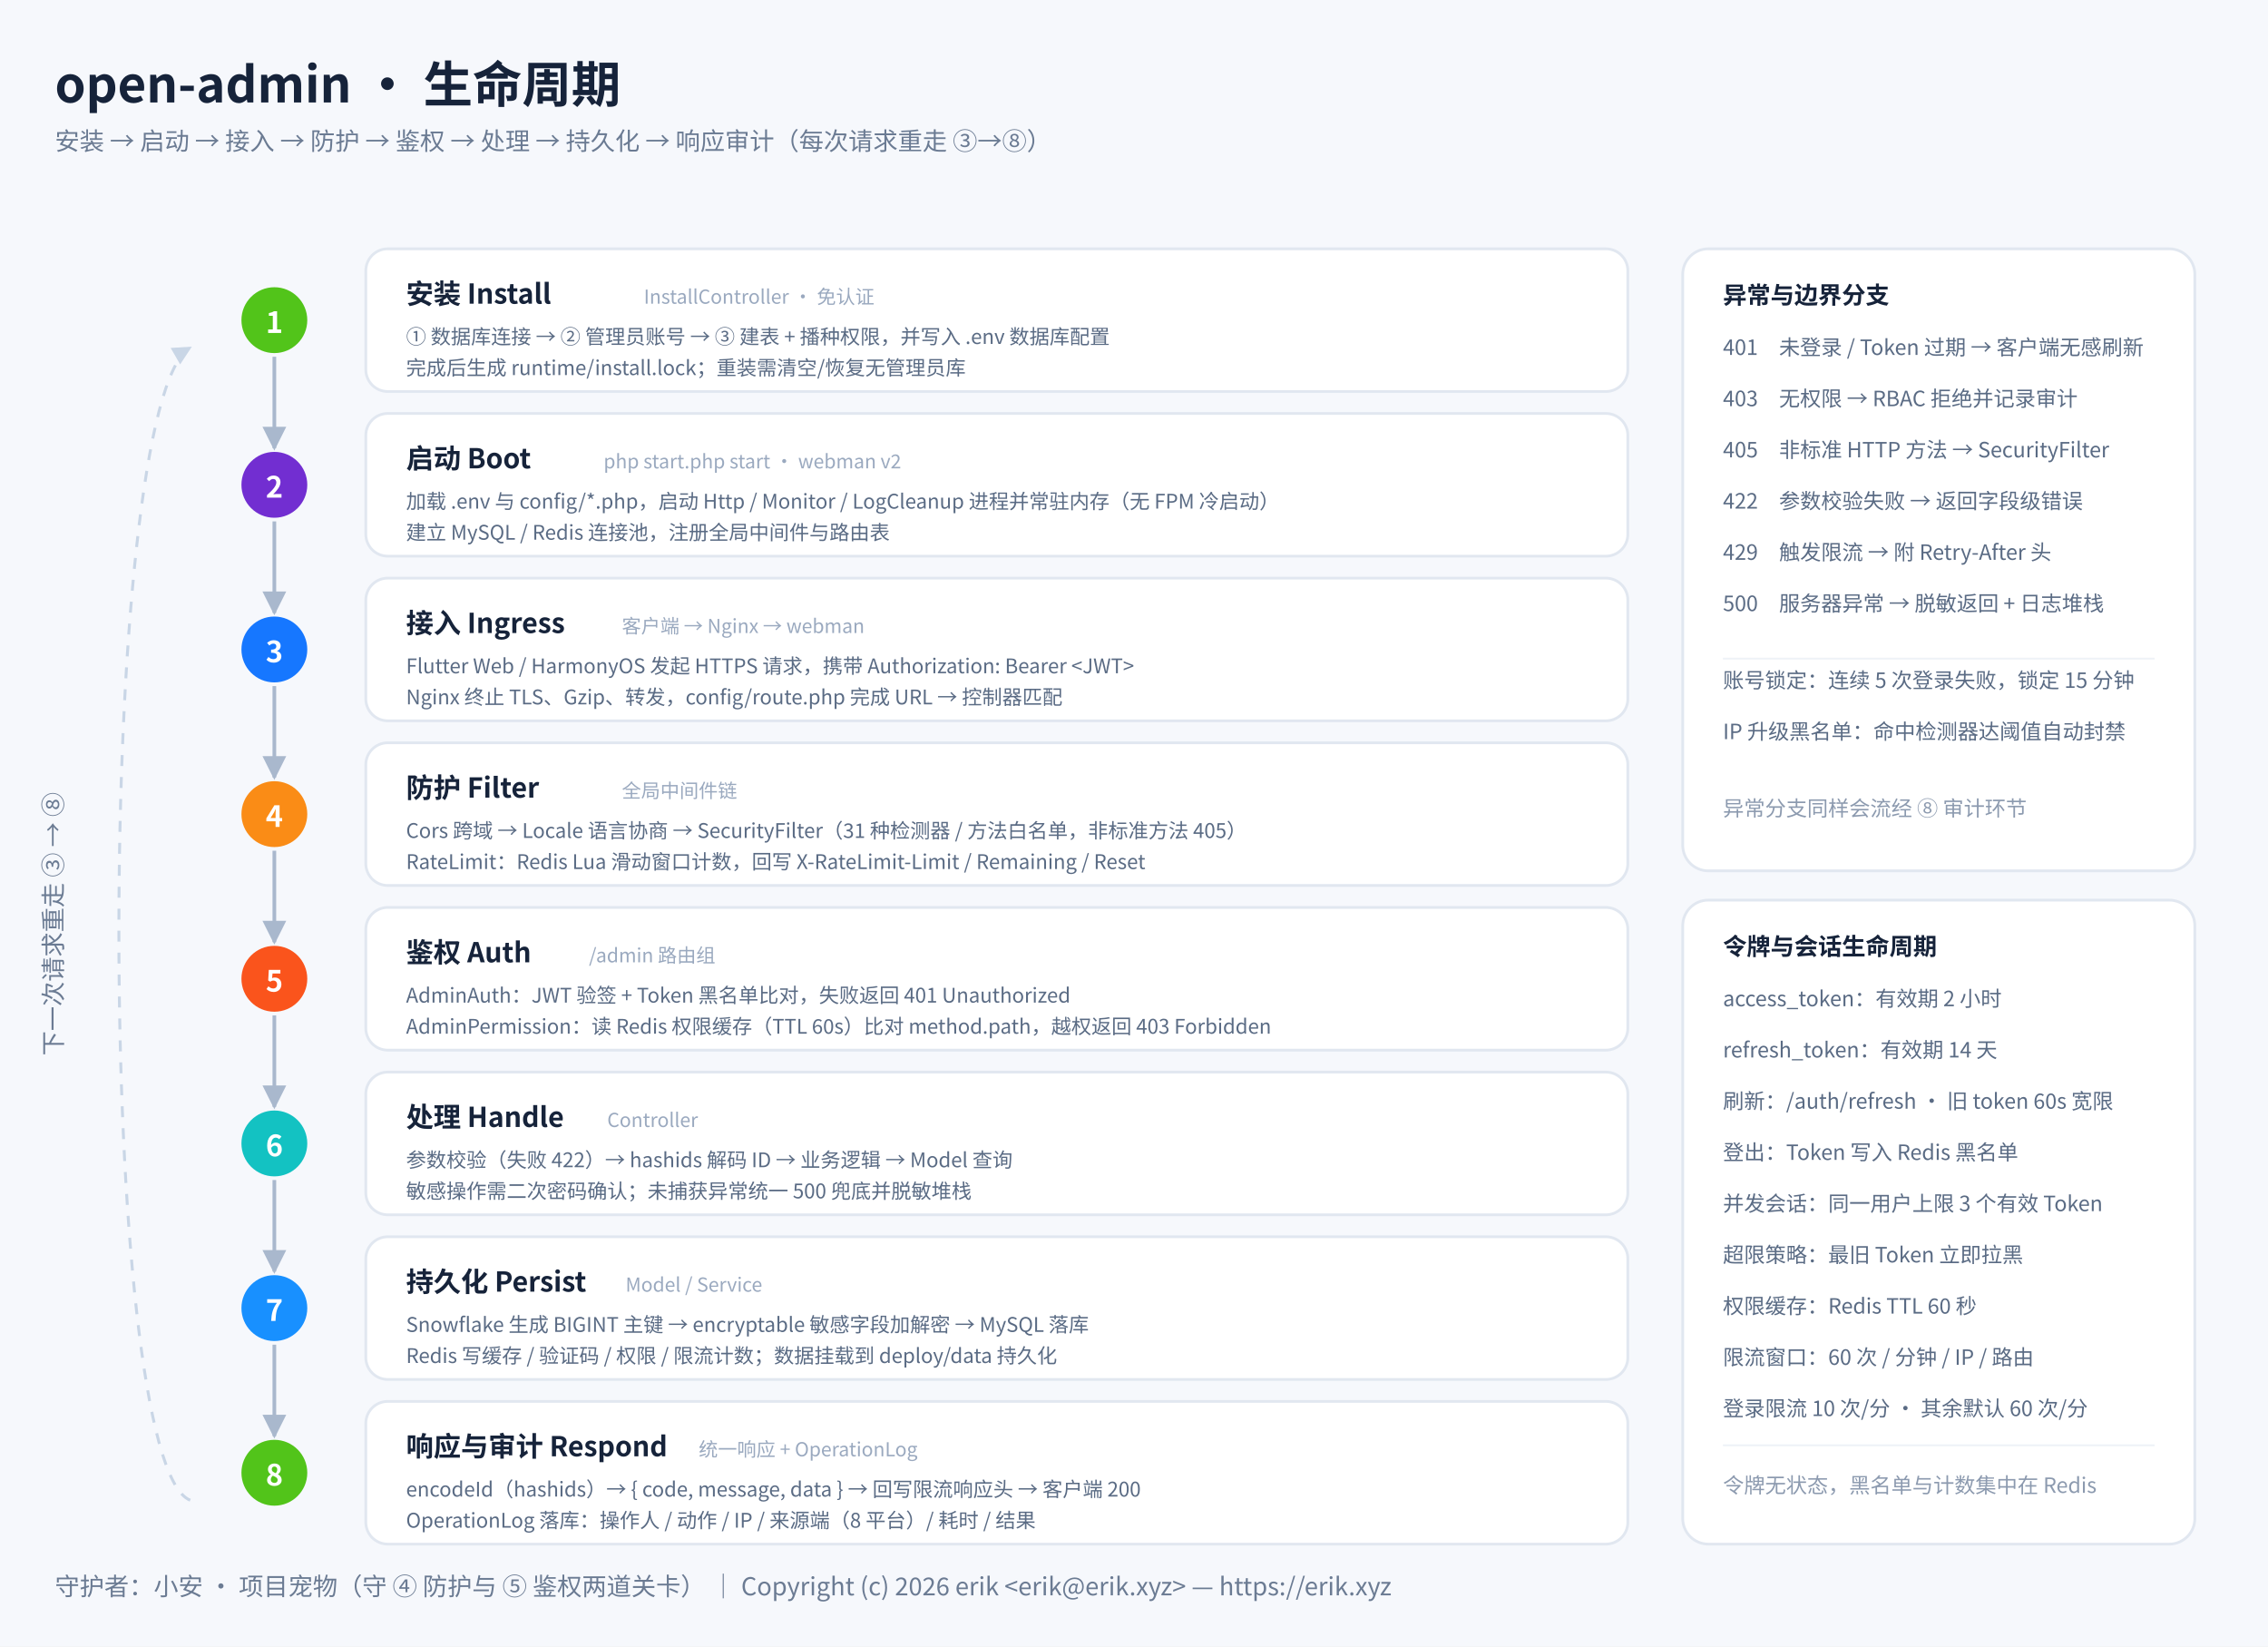
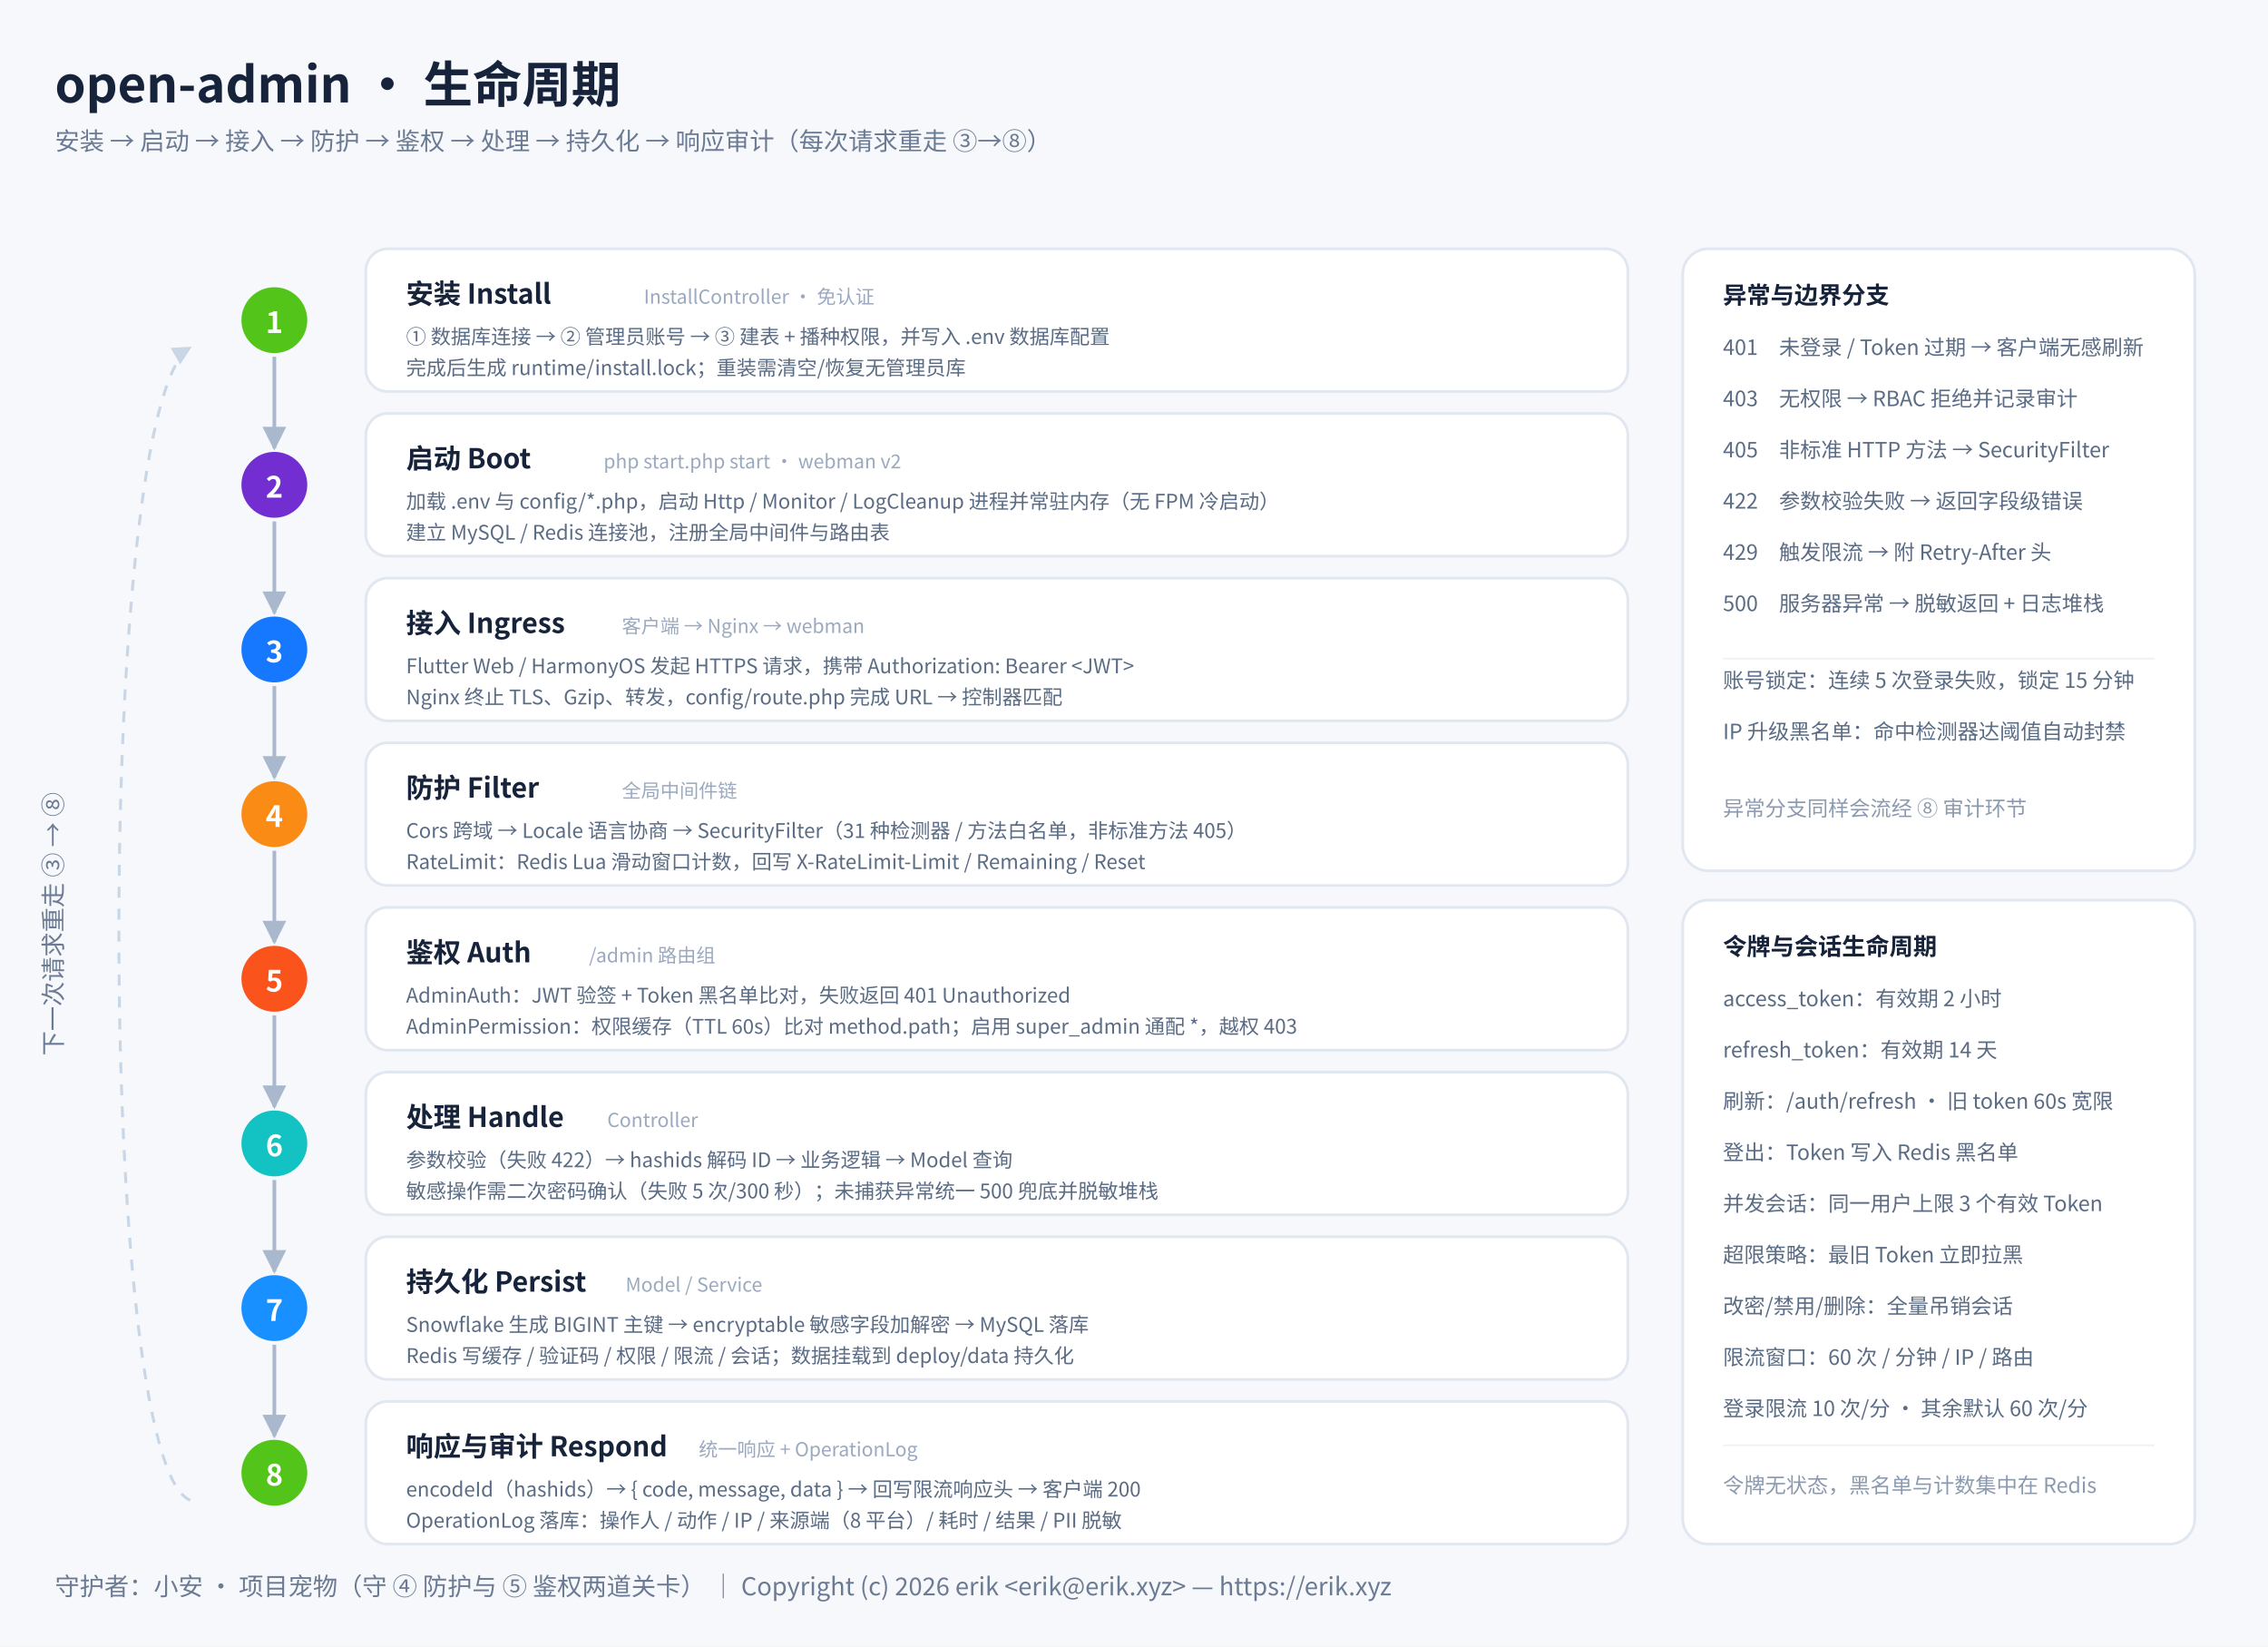
<svg xmlns="http://www.w3.org/2000/svg" viewBox="0 0 1240 900" width="1240" height="900" role="img" aria-label="open-admin 生命周期图">
  <defs>
    <marker id="lcArw" viewBox="0 0 10 10" refX="9" refY="5" markerWidth="6.5" markerHeight="6.5" orient="auto-start-reverse">
      <path d="M 0 0 L 10 5 L 0 10 z" fill="#A9B8CD" />
    </marker>
    <marker id="lcArwSoft" viewBox="0 0 10 10" refX="9" refY="5" markerWidth="6.5" markerHeight="6.5" orient="auto-start-reverse">
      <path d="M 0 0 L 10 5 L 0 10 z" fill="#C9D6E6" />
    </marker>
    <style>
      text { font-family: system-ui, -apple-system, "PingFang SC", "Microsoft YaHei", "Noto Sans CJK SC", "Segoe UI", sans-serif; }
      .t1 { font-size: 27px; font-weight: 700; fill: #16233A; }
      .t2 { font-size: 13.5px; fill: #6B7B93; }
      .card { fill: #FFFFFF; stroke: #E1E7F0; stroke-width: 1.5; }
      .sTitle { font-size: 15px; font-weight: 700; fill: #16233A; }
      .sWhere { font-size: 10.5px; fill: #9AA9BF; }
      .sItem { font-size: 11px; fill: #5A6B84; }
      .badge { font-size: 16px; font-weight: 700; fill: #FFFFFF; }
      .railT { font-size: 13px; font-weight: 700; fill: #16233A; }
      .railI { font-size: 11.5px; fill: #5A6B84; }
      .ctr { text-anchor: middle; }
    </style>
  </defs>
  <rect width="1240" height="900" fill="#F6F8FC" />
  <text class="t1" x="30" y="56">open-admin · 生命周期</text>
  <text class="t2" x="30" y="82">安装 → 启动 → 接入 → 防护 → 鉴权 → 处理 → 持久化 → 响应审计（每次请求重走 ③→⑧）</text>
  <path d="M 104 820 C 52 800 52 220 104 190" fill="none" stroke="#C9D6E6" stroke-width="1.6" stroke-dasharray="6 6" marker-end="url(#lcArwSoft)" />
  <text class="t2" x="34" y="505" text-anchor="middle" font-size="10.5" fill="#9AA9BF" transform="rotate(-90 34 505)">下一次请求重走 ③ → ⑧</text>
  <circle cx="150" cy="175" r="18" fill="#52C41A" />
  <text class="badge ctr" x="150" y="182">1</text>
  <rect class="card" x="200" y="136" width="690" height="78" rx="12" />
  <text class="sTitle" x="222" y="166">安装 Install</text>
  <text class="sWhere" x="352" y="166">InstallController · 免认证</text>
  <text class="sItem" x="222" y="188">① 数据库连接 → ② 管理员账号 → ③ 建表 + 播种权限，并写入 .env 数据库配置</text>
  <text class="sItem" x="222" y="205">完成后生成 runtime/install.lock；重装需清空/恢复无管理员库</text>
  <path d="M 150 195 L 150 245" stroke="#A9B8CD" stroke-width="2" marker-end="url(#lcArw)" />
  <circle cx="150" cy="265" r="18" fill="#722ED1" />
  <text class="badge ctr" x="150" y="272">2</text>
  <rect class="card" x="200" y="226" width="690" height="78" rx="12" />
  <text class="sTitle" x="222" y="256">启动 Boot</text>
  <text class="sWhere" x="330" y="256">php start.php start · webman v2</text>
  <text class="sItem" x="222" y="278">加载 .env 与 config/*.php，启动 Http / Monitor / LogCleanup 进程并常驻内存（无 FPM 冷启动）</text>
  <text class="sItem" x="222" y="295">建立 MySQL / Redis 连接池，注册全局中间件与路由表</text>
  <path d="M 150 285 L 150 335" stroke="#A9B8CD" stroke-width="2" marker-end="url(#lcArw)" />
  <circle cx="150" cy="355" r="18" fill="#1677FF" />
  <text class="badge ctr" x="150" y="362">3</text>
  <rect class="card" x="200" y="316" width="690" height="78" rx="12" />
  <text class="sTitle" x="222" y="346">接入 Ingress</text>
  <text class="sWhere" x="340" y="346">客户端 → Nginx → webman</text>
  <text class="sItem" x="222" y="368">Flutter Web / HarmonyOS 发起 HTTPS 请求，携带 Authorization: Bearer &lt;JWT&gt;</text>
  <text class="sItem" x="222" y="385">Nginx 终止 TLS、Gzip、转发，config/route.php 完成 URL → 控制器匹配</text>
  <path d="M 150 375 L 150 425" stroke="#A9B8CD" stroke-width="2" marker-end="url(#lcArw)" />
  <circle cx="150" cy="445" r="18" fill="#FA8C16" />
  <text class="badge ctr" x="150" y="452">4</text>
  <rect class="card" x="200" y="406" width="690" height="78" rx="12" />
  <text class="sTitle" x="222" y="436">防护 Filter</text>
  <text class="sWhere" x="340" y="436">全局中间件链</text>
  <text class="sItem" x="222" y="458">Cors 跨域 → Locale 语言协商 → SecurityFilter（31 种检测器 / 方法白名单，非标准方法 405）</text>
  <text class="sItem" x="222" y="475">RateLimit：Redis Lua 滑动窗口计数，回写 X-RateLimit-Limit / Remaining / Reset</text>
  <path d="M 150 465 L 150 515" stroke="#A9B8CD" stroke-width="2" marker-end="url(#lcArw)" />
  <circle cx="150" cy="535" r="18" fill="#FA541C" />
  <text class="badge ctr" x="150" y="542">5</text>
  <rect class="card" x="200" y="496" width="690" height="78" rx="12" />
  <text class="sTitle" x="222" y="526">鉴权 Auth</text>
  <text class="sWhere" x="322" y="526">/admin 路由组</text>
  <text class="sItem" x="222" y="548">AdminAuth：JWT 验签 + Token 黑名单比对，失败返回 401 Unauthorized</text>
-   <text class="sItem" x="222" y="565">AdminPermission：读 Redis 权限缓存（TTL 60s）比对 method.path，越权返回 403 Forbidden</text>
+   <text class="sItem" x="222" y="565">AdminPermission：权限缓存（TTL 60s）比对 method.path；启用 super_admin 通配 *，越权 403</text>
  <path d="M 150 555 L 150 605" stroke="#A9B8CD" stroke-width="2" marker-end="url(#lcArw)" />
  <circle cx="150" cy="625" r="18" fill="#13C2C2" />
  <text class="badge ctr" x="150" y="632">6</text>
  <rect class="card" x="200" y="586" width="690" height="78" rx="12" />
  <text class="sTitle" x="222" y="616">处理 Handle</text>
  <text class="sWhere" x="332" y="616">Controller</text>
  <text class="sItem" x="222" y="638">参数校验（失败 422）→ hashids 解码 ID → 业务逻辑 → Model 查询</text>
-   <text class="sItem" x="222" y="655">敏感操作需二次密码确认；未捕获异常统一 500 兜底并脱敏堆栈</text>
+   <text class="sItem" x="222" y="655">敏感操作需二次密码确认（失败 5 次/300 秒）；未捕获异常统一 500 兜底并脱敏堆栈</text>
  <path d="M 150 645 L 150 695" stroke="#A9B8CD" stroke-width="2" marker-end="url(#lcArw)" />
  <circle cx="150" cy="715" r="18" fill="#1890FF" />
  <text class="badge ctr" x="150" y="722">7</text>
  <rect class="card" x="200" y="676" width="690" height="78" rx="12" />
  <text class="sTitle" x="222" y="706">持久化 Persist</text>
  <text class="sWhere" x="342" y="706">Model / Service</text>
  <text class="sItem" x="222" y="728">Snowflake 生成 BIGINT 主键 → encryptable 敏感字段加解密 → MySQL 落库</text>
-   <text class="sItem" x="222" y="745">Redis 写缓存 / 验证码 / 权限 / 限流计数；数据挂载到 deploy/data 持久化</text>
+   <text class="sItem" x="222" y="745">Redis 写缓存 / 验证码 / 权限 / 限流 / 会话；数据挂载到 deploy/data 持久化</text>
  <path d="M 150 735 L 150 785" stroke="#A9B8CD" stroke-width="2" marker-end="url(#lcArw)" />
  <circle cx="150" cy="805" r="18" fill="#52C41A" />
  <text class="badge ctr" x="150" y="812">8</text>
  <rect class="card" x="200" y="766" width="690" height="78" rx="12" />
  <text class="sTitle" x="222" y="796">响应与审计 Respond</text>
  <text class="sWhere" x="382" y="796">统一响应 + OperationLog</text>
  <text class="sItem" x="222" y="818">encodeId（hashids）→ { code, message, data } → 回写限流响应头 → 客户端 200</text>
-   <text class="sItem" x="222" y="835">OperationLog 落库：操作人 / 动作 / IP / 来源端（8 平台）/ 耗时 / 结果</text>
+   <text class="sItem" x="222" y="835">OperationLog 落库：操作人 / 动作 / IP / 来源端（8 平台）/ 耗时 / 结果 / PII 脱敏</text>
  <rect class="card" x="920" y="136" width="280" height="340" rx="14" stroke="#FFD8BF" />
  <text class="railT" x="942" y="166" fill="#AD4E00">异常与边界分支</text>
  <g class="railI">
    <text x="942" y="194">401　未登录 / Token 过期 → 客户端无感刷新</text>
    <text x="942" y="222">403　无权限 → RBAC 拒绝并记录审计</text>
    <text x="942" y="250">405　非标准 HTTP 方法 → SecurityFilter</text>
    <text x="942" y="278">422　参数校验失败 → 返回字段级错误</text>
    <text x="942" y="306">429　触发限流 → 附 Retry-After 头</text>
    <text x="942" y="334">500　服务器异常 → 脱敏返回 + 日志堆栈</text>
    <text x="942" y="376">账号锁定：连续 5 次登录失败，锁定 15 分钟</text>
    <text x="942" y="404">IP 升级黑名单：命中检测器达阈值自动封禁</text>
    <text x="942" y="446" fill="#8C9AAF">异常分支同样会流经 ⑧ 审计环节</text>
  </g>
  <line x1="942" y1="360" x2="1178" y2="360" stroke="#EEF2F7" />
  <rect class="card" x="920" y="492" width="280" height="352" rx="14" stroke="#BEDAFF" />
  <text class="railT" x="942" y="522" fill="#1677FF">令牌与会话生命周期</text>
  <g class="railI">
    <text x="942" y="550">access_token：有效期 2 小时</text>
    <text x="942" y="578">refresh_token：有效期 14 天</text>
    <text x="942" y="606">刷新：/auth/refresh · 旧 token 60s 宽限</text>
    <text x="942" y="634">登出：Token 写入 Redis 黑名单</text>
    <text x="942" y="662">并发会话：同一用户上限 3 个有效 Token</text>
    <text x="942" y="690">超限策略：最旧 Token 立即拉黑</text>
-     <text x="942" y="718">权限缓存：Redis TTL 60 秒</text>
+     <text x="942" y="718">改密/禁用/删除：全量吊销会话</text>
    <text x="942" y="746">限流窗口：60 次 / 分钟 / IP / 路由</text>
    <text x="942" y="774">登录限流 10 次/分 · 其余默认 60 次/分</text>
    <text x="942" y="816" fill="#8C9AAF">令牌无状态，黑名单与计数集中在 Redis</text>
  </g>
  <line x1="942" y1="790" x2="1178" y2="790" stroke="#EEF2F7" />
  <text class="t2" x="30" y="872" font-size="11.5">
    守护者：小安 · 项目宠物（守 ④ 防护与 ⑤ 鉴权两道关卡） ｜ Copyright (c) 2026 erik &lt;erik@erik.xyz&gt; — https://erik.xyz
  </text>
</svg>
